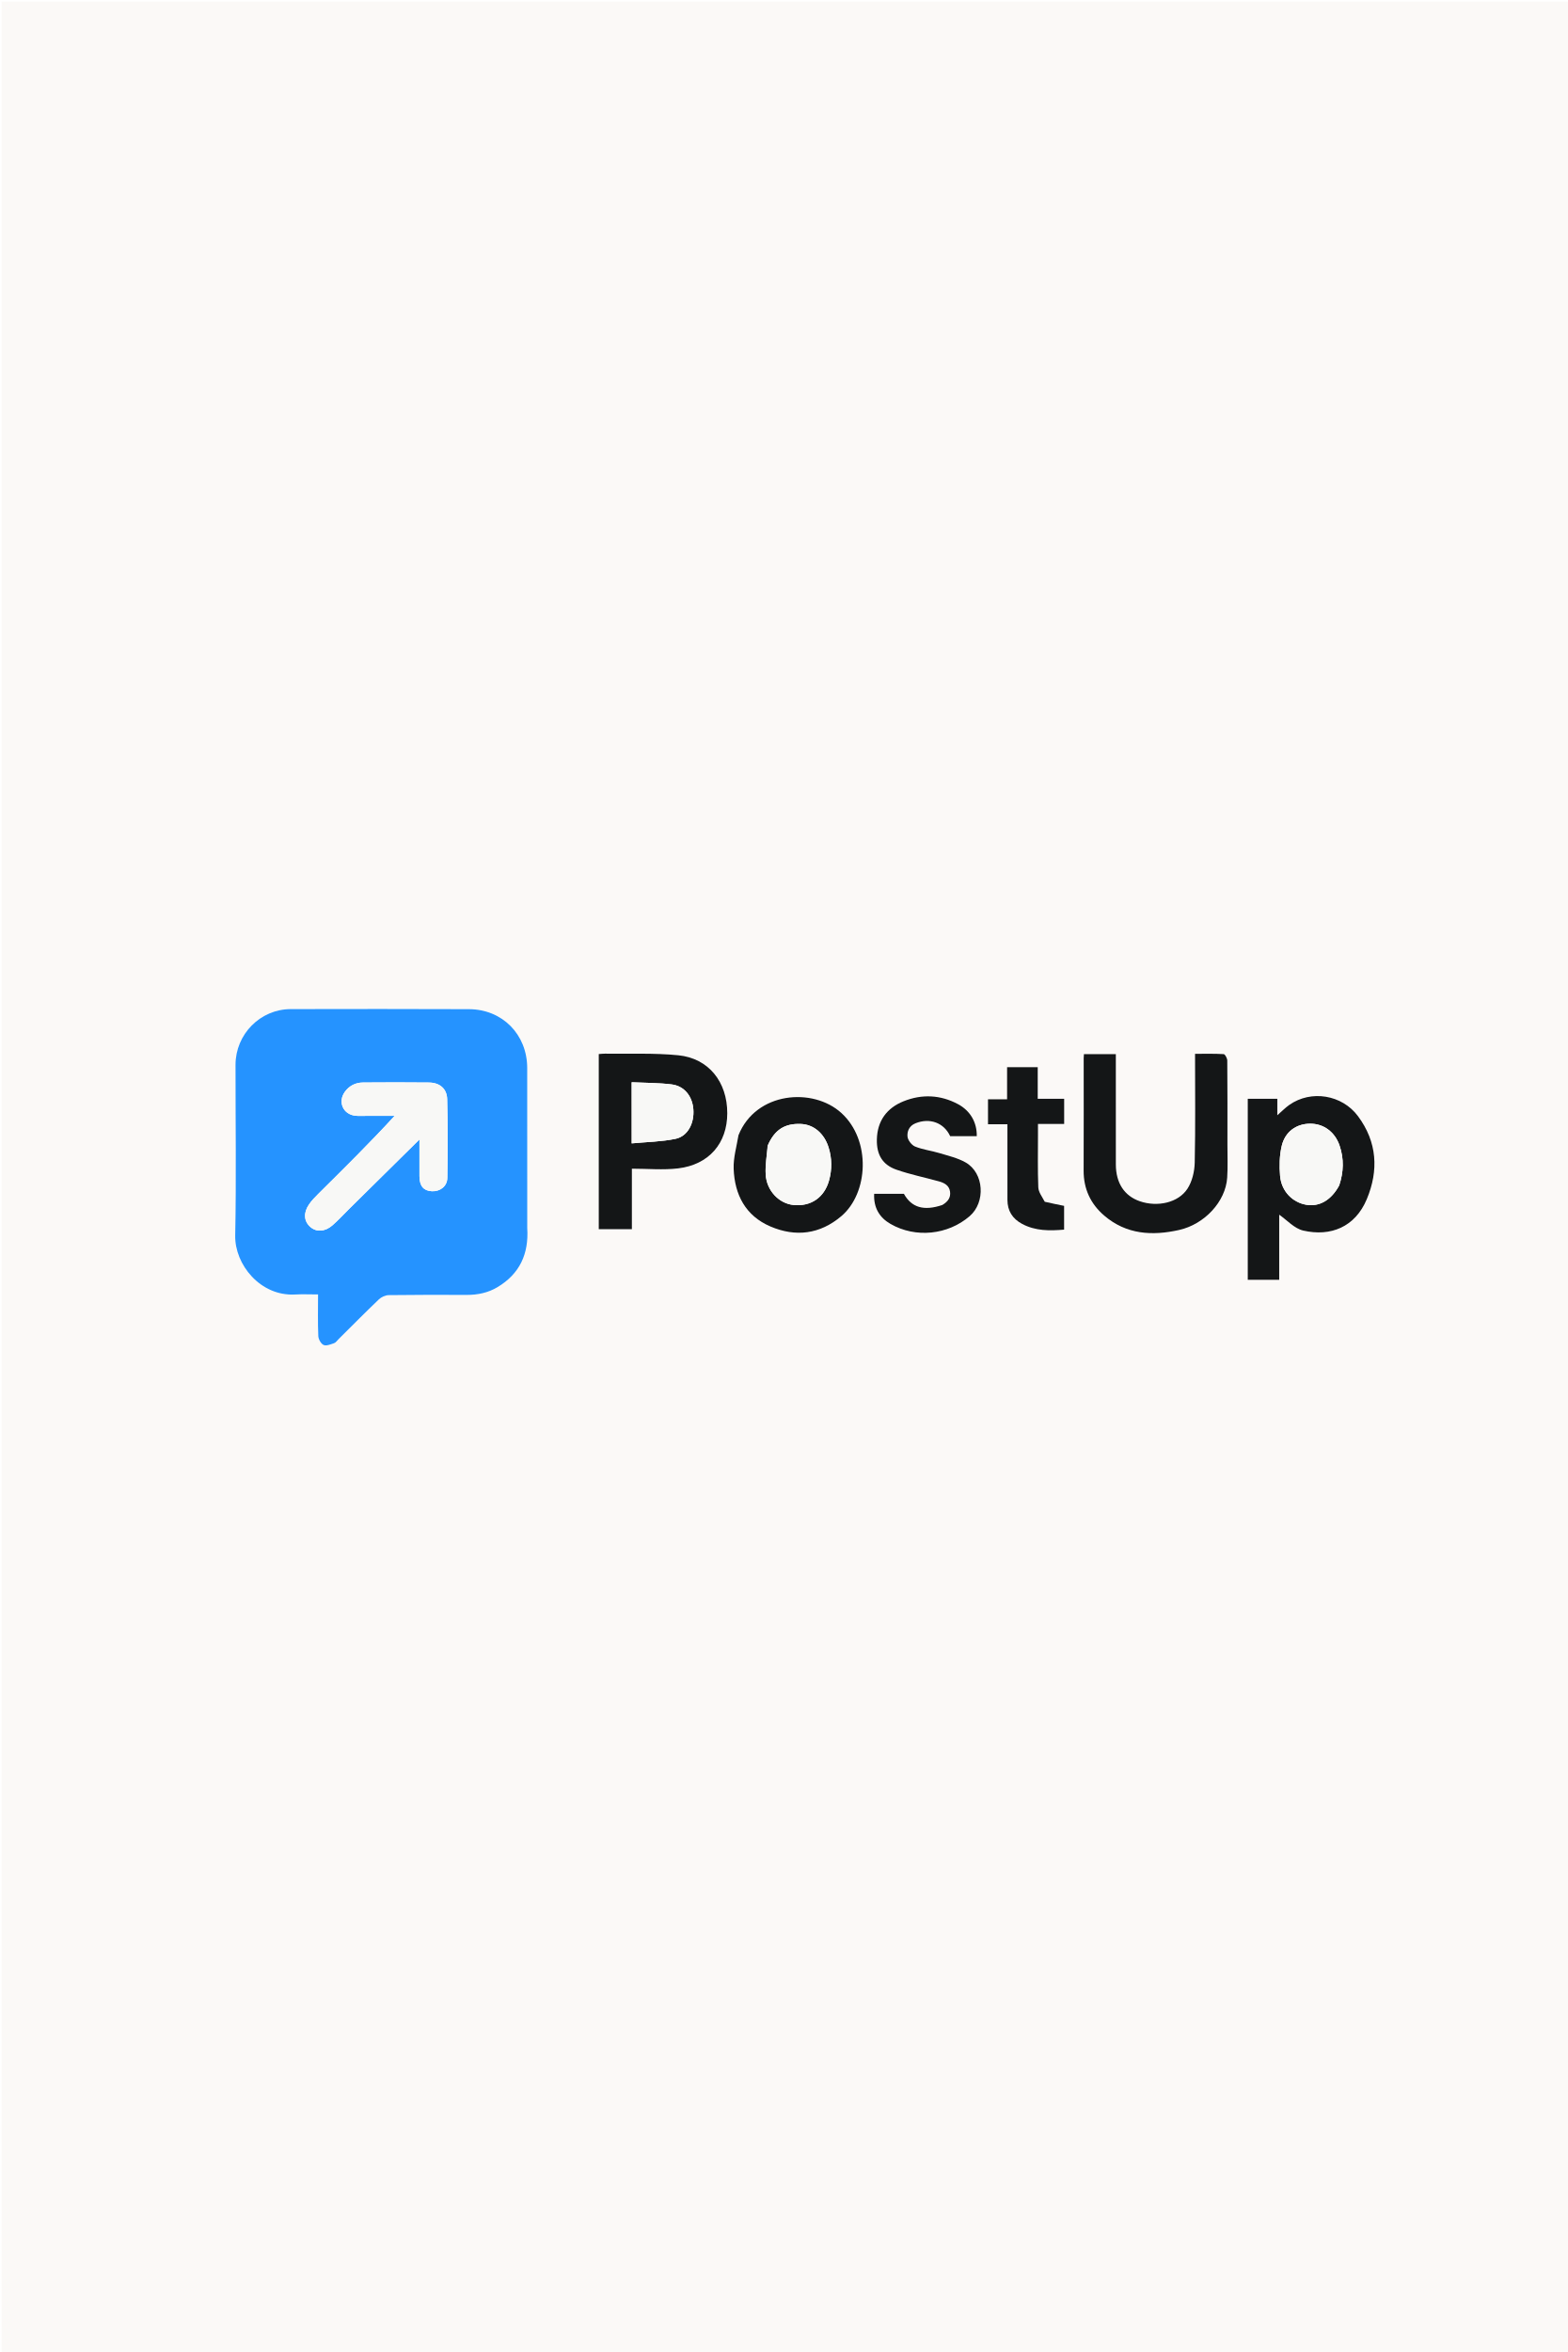
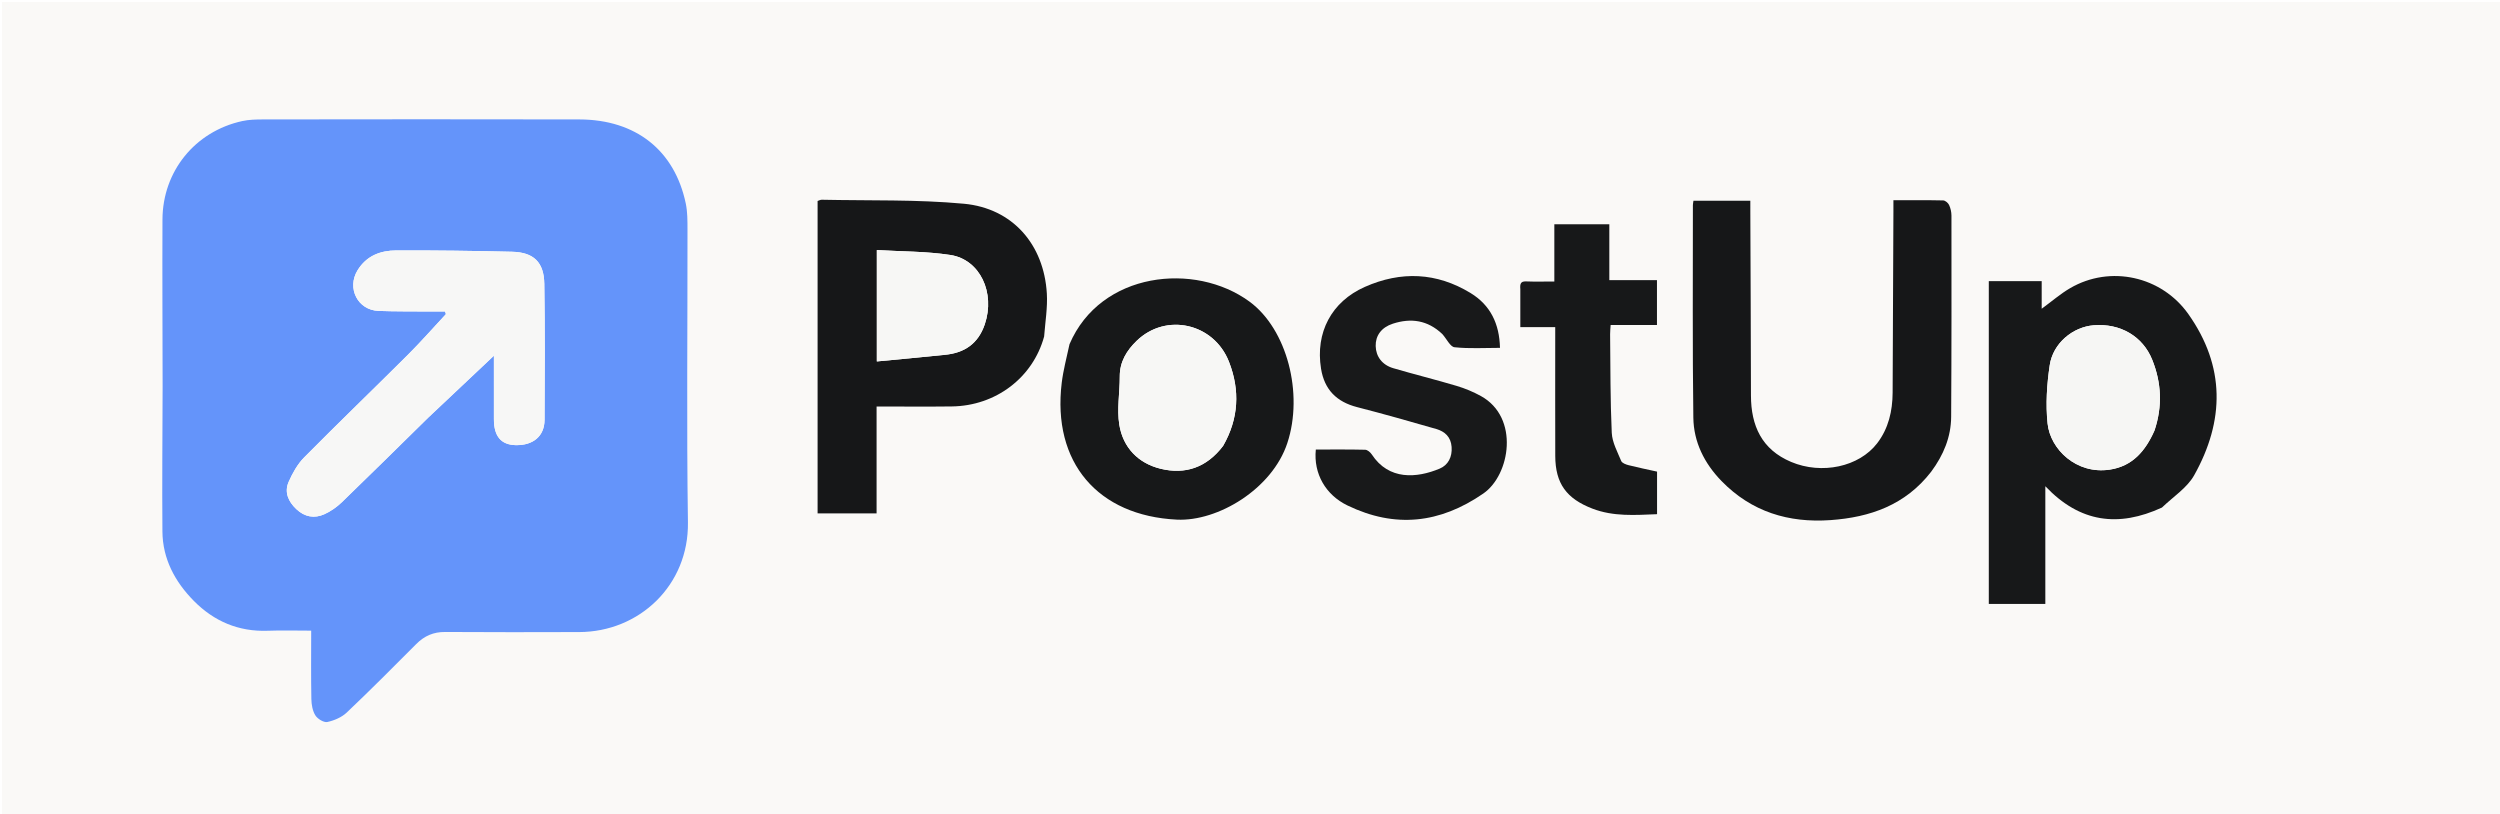
- <svg xmlns="http://www.w3.org/2000/svg" version="1.1" id="Layer_1" x="0px" y="0px" width="100%" viewBox="0 0 1024 1536" enable-background="new 0 0 1024 1536" xml:space="preserve">
-   <path fill="#FBF9F7" opacity="1" stroke="none" d=" M915,1537   C610,1537 305.5,1537 1,1537   C1,1025 1,513 1,1   C342.333,1 683.667,1 1025,1   C1025,513 1025,1025 1025,1537   C988.5,1537 952,1537 915,1537  M344.387,801.44   C344.387,766.792 344.416,732.143 344.376,697.494   C344.351,675.606 328.168,659.128 306.344,659.05   C267.531,658.912 228.717,658.901 189.904,659.004   C169.975,659.057 153.86,675.432 153.841,695.389   C153.807,732.537 154.381,769.695 153.633,806.828   C153.249,825.861 170.121,846.631 192.682,845.39   C197.581,845.121 202.509,845.351 207.749,845.351   C207.749,854.937 207.53,863.743 207.909,872.524   C207.998,874.604 209.652,877.587 211.385,878.355   C213.162,879.143 215.993,877.946 218.213,877.184   C219.361,876.789 220.209,875.476 221.154,874.539   C229.905,865.861 238.562,857.085 247.475,848.575   C249.071,847.05 251.7,845.836 253.871,845.805   C270.859,845.565 287.851,845.601 304.842,845.657   C311.992,845.68 318.773,844.289 324.914,840.616   C339.354,831.981 345.506,819.028 344.387,801.44  M728.855,709.5   C728.855,702.553 728.855,695.605 728.855,688.403   C721.674,688.403 714.946,688.403 708.017,688.403   C707.951,689.395 707.852,690.196 707.851,690.998   C707.846,715.488 707.932,739.978 707.817,764.468   C707.761,776.423 712.378,786.244 721.265,793.858   C735.679,806.206 752.533,807.213 770.175,803.256   C786.821,799.523 800.565,784.727 801.594,769.083   C802.062,761.949 801.748,754.763 801.752,747.6   C801.763,729.274 801.808,710.948 801.646,692.624   C801.633,691.146 800.206,688.459 799.313,688.406   C793.086,688.034 786.827,688.209 780.596,688.209   C780.596,712.303 780.896,735.797 780.381,759.274   C780.255,765.04 778.722,771.565 775.633,776.307   C769.632,785.52 755.981,788.423 744.548,784.496   C734.435,781.022 728.891,772.592 728.866,760.48   C728.831,743.82 728.857,727.16 728.855,709.5  M815.029,752.5   C815.029,780.254 815.029,808.008 815.029,835.779   C822.238,835.779 828.834,835.779 835.573,835.779   C835.573,821.08 835.573,806.603 835.573,793.277   C840.512,796.672 845.396,802.289 851.263,803.64   C869.081,807.741 885.171,801.408 892.815,783.051   C900.591,764.377 899.625,745.852 887.01,728.9   C876.638,714.963 856.45,711.533 842.141,721.589   C839.491,723.451 837.201,725.826 834.337,728.32   C834.337,724.531 834.337,721.21 834.337,717.587   C827.903,717.587 821.696,717.587 815.028,717.587   C815.028,728.938 815.028,740.219 815.029,752.5  M391.108,792.475   C391.108,795.911 391.108,799.347 391.108,802.741   C398.556,802.741 405.456,802.741 412.742,802.741   C412.742,789.745 412.742,777.035 412.742,763.226   C423.081,763.226 433.149,764.2 442.959,763.022   C463.108,760.603 475.033,746.601 475.048,727.023   C475.064,706.589 462.891,691.129 443.059,689.152   C427.226,687.574 411.158,688.349 395.193,688.105   C393.924,688.086 392.652,688.258 391.108,688.36   C391.108,722.943 391.108,757.212 391.108,792.475  M482.18,741.713   C481.12,748.896 478.961,756.119 479.219,763.255   C479.831,780.186 486.957,793.983 503.176,800.941   C519.73,808.042 535.654,806.05 549.605,794.182   C567.193,779.221 569.169,744.723 549.599,726.869   C531.029,709.927 493.755,712.915 482.18,741.713  M615.102,787.08   C603.376,791.022 595.378,788.563 590.412,779.62   C583.92,779.62 577.521,779.62 570.993,779.62   C570.549,788.657 574.416,795.133 581.667,799.299   C598.046,808.711 619.113,806.503 633.336,794.266   C643.934,785.149 642.808,766.033 630.76,759.165   C625.543,756.192 619.38,754.795 613.543,753.022   C608.315,751.434 602.743,750.806 597.729,748.759   C595.472,747.838 592.993,744.605 592.777,742.225   C592.467,738.806 593.899,735.226 597.978,733.582   C607.286,729.831 616.54,733.171 620.636,741.975   C626.444,741.975 632.233,741.975 638.016,741.975   C638.196,733.098 633.873,725.445 625.823,721.112   C614.3,714.909 602.136,714.393 590.183,719.204   C579.288,723.588 573.028,731.966 572.759,744.144   C572.542,753.965 576.338,760.663 585.552,763.876   C594.594,767.03 604.066,768.939 613.316,771.513   C616.782,772.478 619.952,774.099 620.553,778.172   C621.136,782.122 619.104,784.823 615.102,787.08  M682.066,784.621   C680.722,781.571 678.348,778.563 678.219,775.463   C677.745,763.997 678.012,752.5 678.002,741.014   C677.999,738.772 678.001,736.53 678.001,733.99   C684.163,733.99 689.59,733.99 695.105,733.99   C695.105,728.433 695.105,723.19 695.105,717.565   C689.304,717.565 683.757,717.565 677.836,717.565   C677.836,710.447 677.836,703.713 677.836,696.948   C670.998,696.948 664.558,696.948 657.823,696.948   C657.823,703.93 657.823,710.708 657.823,717.911   C653.457,717.911 649.38,717.911 645.356,717.911   C645.356,723.459 645.356,728.571 645.356,734.207   C649.596,734.207 653.646,734.207 658.04,734.207   C658.04,751.024 658.024,767.313 658.047,783.602   C658.057,790.746 661.331,795.914 667.619,799.278   C676.381,803.965 685.691,803.838 695.066,803.026   C695.066,797.305 695.066,792.051 695.066,787.506   C690.699,786.619 686.73,785.813 682.066,784.621  z" />
-   <path fill="#2593FF" opacity="1" stroke="none" d=" M344.392,801.928   C345.506,819.028 339.354,831.981 324.914,840.616   C318.773,844.289 311.992,845.68 304.842,845.657   C287.851,845.601 270.859,845.565 253.871,845.805   C251.7,845.836 249.071,847.05 247.475,848.575   C238.562,857.085 229.905,865.861 221.154,874.539   C220.209,875.476 219.361,876.789 218.213,877.184   C215.993,877.946 213.162,879.143 211.385,878.355   C209.652,877.587 207.998,874.604 207.909,872.524   C207.53,863.743 207.749,854.937 207.749,845.351   C202.509,845.351 197.581,845.121 192.682,845.39   C170.121,846.631 153.249,825.861 153.633,806.828   C154.381,769.695 153.807,732.537 153.841,695.389   C153.86,675.432 169.975,659.057 189.904,659.004   C228.717,658.901 267.531,658.912 306.344,659.05   C328.168,659.128 344.351,675.606 344.376,697.494   C344.416,732.143 344.387,766.792 344.392,801.928  M228.031,789.531   C243.213,774.536 258.396,759.54 273.976,744.153   C273.976,752.536 273.947,760.341 273.985,768.146   C274.015,774.521 276.64,777.661 282.06,777.95   C287.392,778.234 292.1,774.796 292.197,769.248   C292.496,752.11 292.557,734.955 292.088,717.823   C291.898,710.889 287.174,707.037 280.183,706.951   C265.856,706.774 251.525,706.833 237.197,706.935   C232.27,706.97 228.126,709.023 225.211,713.086   C220.495,719.657 224.141,727.821 232.17,728.65   C234.48,728.888 236.831,728.73 239.164,728.732   C245.364,728.739 251.565,728.735 257.766,728.735   C241.435,746.506 224.604,763.102 207.821,779.745   C205.702,781.847 203.588,784.032 201.895,786.472   C198.036,792.035 198.466,797.557 202.728,801.298   C206.665,804.755 212.282,804.483 217.195,800.185   C220.824,797.01 224.099,793.43 228.031,789.531  z" />
-   <path fill="#141617" opacity="1" stroke="none" d=" M728.856,710   C728.857,727.16 728.831,743.82 728.866,760.48   C728.891,772.592 734.435,781.022 744.548,784.496   C755.981,788.423 769.632,785.52 775.633,776.307   C778.722,771.565 780.255,765.04 780.381,759.274   C780.896,735.797 780.596,712.303 780.596,688.209   C786.827,688.209 793.086,688.034 799.313,688.406   C800.206,688.459 801.633,691.146 801.646,692.624   C801.808,710.948 801.763,729.274 801.752,747.6   C801.748,754.763 802.062,761.949 801.594,769.083   C800.565,784.727 786.821,799.523 770.175,803.256   C752.533,807.213 735.679,806.206 721.265,793.858   C712.378,786.244 707.761,776.423 707.817,764.468   C707.932,739.978 707.846,715.488 707.851,690.998   C707.852,690.196 707.951,689.395 708.017,688.403   C714.946,688.403 721.674,688.403 728.855,688.403   C728.855,695.605 728.855,702.553 728.856,710  z" />
-   <path fill="#141617" opacity="1" stroke="none" d=" M815.028,752   C815.028,740.219 815.028,728.938 815.028,717.587   C821.696,717.587 827.903,717.587 834.337,717.587   C834.337,721.21 834.337,724.531 834.337,728.32   C837.201,725.826 839.491,723.451 842.141,721.589   C856.45,711.533 876.638,714.963 887.01,728.9   C899.625,745.852 900.591,764.377 892.815,783.051   C885.171,801.408 869.081,807.741 851.263,803.64   C845.396,802.289 840.512,796.672 835.573,793.277   C835.573,806.603 835.573,821.08 835.573,835.779   C828.834,835.779 822.238,835.779 815.029,835.779   C815.029,808.008 815.029,780.254 815.028,752  M874.842,773.955   C877.694,765.348 877.945,756.71 874.982,748.089   C871.898,739.119 864.492,733.729 855.581,733.834   C846.748,733.938 839.393,739.042 837.206,748.373   C835.733,754.664 835.58,761.501 836.149,767.978   C837.028,777.975 844.229,785.247 853.262,786.793   C861.766,788.249 869.606,783.767 874.842,773.955  z" />
-   <path fill="#141617" opacity="1" stroke="none" d=" M391.108,791.977   C391.108,757.212 391.108,722.943 391.108,688.36   C392.652,688.258 393.924,688.086 395.193,688.105   C411.158,688.349 427.226,687.574 443.059,689.152   C462.891,691.129 475.064,706.589 475.048,727.023   C475.033,746.601 463.108,760.603 442.959,763.022   C433.149,764.2 423.081,763.226 412.742,763.226   C412.742,777.035 412.742,789.745 412.742,802.741   C405.456,802.741 398.556,802.741 391.108,802.741   C391.108,799.347 391.108,795.911 391.108,791.977  M412.616,729.499   C412.616,734.795 412.616,740.091 412.616,746.697   C422.525,745.75 432.092,745.635 441.281,743.714   C449.247,742.05 453.594,733.509 452.9,724.478   C452.239,715.875 447.025,709.229 438.712,708.185   C430.208,707.117 421.558,707.212 412.599,706.78   C412.599,714.571 412.599,721.535 412.616,729.499  z" />
-   <path fill="#141617" opacity="1" stroke="none" d=" M482.368,741.376   C493.755,712.915 531.029,709.927 549.599,726.869   C569.169,744.723 567.193,779.221 549.605,794.182   C535.654,806.05 519.73,808.042 503.176,800.941   C486.957,793.983 479.831,780.186 479.219,763.255   C478.961,756.119 481.12,748.896 482.368,741.376  M501.383,748.277   C500.918,754.514 499.789,760.788 500.137,766.98   C500.737,777.62 508.898,786.029 518.387,786.94   C529.683,788.024 538.409,782.054 541.515,770.951   C543.529,763.75 543.469,756.506 541.229,749.348   C538.346,740.137 531.477,734.363 523.127,734.016   C512.585,733.577 505.956,737.789 501.383,748.277  z" />
-   <path fill="#141617" opacity="1" stroke="none" d=" M615.491,786.938   C619.104,784.823 621.136,782.122 620.553,778.172   C619.952,774.099 616.782,772.478 613.316,771.513   C604.066,768.939 594.594,767.03 585.552,763.876   C576.338,760.663 572.542,753.965 572.759,744.144   C573.028,731.966 579.288,723.588 590.183,719.204   C602.136,714.393 614.3,714.909 625.823,721.112   C633.873,725.445 638.196,733.098 638.016,741.975   C632.233,741.975 626.444,741.975 620.636,741.975   C616.54,733.171 607.286,729.831 597.978,733.582   C593.899,735.226 592.467,738.806 592.777,742.225   C592.993,744.605 595.472,747.838 597.729,748.759   C602.743,750.806 608.315,751.434 613.543,753.022   C619.38,754.795 625.543,756.192 630.76,759.165   C642.808,766.033 643.934,785.149 633.336,794.266   C619.113,806.503 598.046,808.711 581.667,799.299   C574.416,795.133 570.549,788.657 570.993,779.62   C577.521,779.62 583.92,779.62 590.412,779.62   C595.378,788.563 603.376,791.022 615.491,786.938  z" />
-   <path fill="#141617" opacity="1" stroke="none" d=" M682.413,784.814   C686.73,785.813 690.699,786.619 695.066,787.506   C695.066,792.051 695.066,797.305 695.066,803.026   C685.691,803.838 676.381,803.965 667.619,799.278   C661.331,795.914 658.057,790.746 658.047,783.602   C658.024,767.313 658.04,751.024 658.04,734.207   C653.646,734.207 649.596,734.207 645.356,734.207   C645.356,728.571 645.356,723.459 645.356,717.911   C649.38,717.911 653.457,717.911 657.823,717.911   C657.823,710.708 657.823,703.93 657.823,696.948   C664.558,696.948 670.998,696.948 677.836,696.948   C677.836,703.713 677.836,710.447 677.836,717.565   C683.757,717.565 689.304,717.565 695.105,717.565   C695.105,723.19 695.105,728.433 695.105,733.99   C689.59,733.99 684.163,733.99 678.001,733.99   C678.001,736.53 677.999,738.772 678.002,741.014   C678.012,752.5 677.745,763.997 678.219,775.463   C678.348,778.563 680.722,781.571 682.413,784.814  z" />
-   <path fill="#F8F8F6" opacity="1" stroke="none" d=" M227.781,789.781   C224.099,793.43 220.824,797.01 217.195,800.185   C212.282,804.483 206.665,804.755 202.728,801.298   C198.466,797.557 198.036,792.035 201.895,786.472   C203.588,784.032 205.702,781.847 207.821,779.745   C224.604,763.102 241.435,746.506 257.766,728.735   C251.565,728.735 245.364,728.739 239.164,728.732   C236.831,728.73 234.48,728.888 232.17,728.65   C224.141,727.821 220.495,719.657 225.211,713.086   C228.126,709.023 232.27,706.97 237.197,706.935   C251.525,706.833 265.856,706.774 280.183,706.951   C287.174,707.037 291.898,710.889 292.088,717.823   C292.557,734.955 292.496,752.11 292.197,769.248   C292.1,774.796 287.392,778.234 282.06,777.95   C276.64,777.661 274.015,774.521 273.985,768.146   C273.947,760.341 273.976,752.536 273.976,744.153   C258.396,759.54 243.213,774.536 227.781,789.781  z" />
-   <path fill="#F8F8F6" opacity="1" stroke="none" d=" M874.67,774.305   C869.606,783.767 861.766,788.249 853.262,786.793   C844.229,785.247 837.028,777.975 836.149,767.978   C835.58,761.501 835.733,754.664 837.206,748.373   C839.393,739.042 846.748,733.938 855.581,733.834   C864.492,733.729 871.898,739.119 874.982,748.089   C877.945,756.71 877.694,765.348 874.67,774.305  z" />
-   <path fill="#F8F8F6" opacity="1" stroke="none" d=" M412.608,728.999   C412.599,721.535 412.599,714.571 412.599,706.78   C421.558,707.212 430.208,707.117 438.712,708.185   C447.025,709.229 452.239,715.875 452.9,724.478   C453.594,733.509 449.247,742.05 441.281,743.714   C432.092,745.635 422.525,745.75 412.616,746.697   C412.616,740.091 412.616,734.795 412.608,728.999  z" />
-   <path fill="#F8F8F6" opacity="1" stroke="none" d=" M501.577,747.931   C505.956,737.789 512.585,733.577 523.127,734.016   C531.477,734.363 538.346,740.137 541.229,749.348   C543.469,756.506 543.529,763.75 541.515,770.951   C538.409,782.054 529.683,788.024 518.387,786.94   C508.898,786.029 500.737,777.62 500.137,766.98   C499.789,760.788 500.918,754.514 501.577,747.931  z" />
+ <svg xmlns="http://www.w3.org/2000/svg" version="1.1" id="Layer_1" x="0px" y="0px" width="100%" viewBox="0 0 1230 400" enable-background="new 0 0 1230 400" xml:space="preserve">
+   <path fill="#FAF9F7" opacity="1" stroke="none" d=" M795,401   C530,401 265.5,401 1,401   C1,267.667 1,134.333 1,1   C411,1 821,1 1231,1   C1231,134.333 1231,267.666 1231,401   C1085.833,401 940.667,401 795,401  M80,190.5   C79.945,214.163 79.707,237.827 79.906,261.488   C80.02,275.016 86.108,286.282 95.394,295.675   C105.318,305.713 117.438,310.885 131.822,310.333   C138.754,310.067 145.705,310.287 153.1,310.287   C153.1,321.993 152.978,332.975 153.186,343.95   C153.238,346.682 153.765,349.764 155.17,351.995   C156.256,353.718 159.317,355.591 161.038,355.225   C164.434,354.504 168.123,352.924 170.613,350.562   C182.216,339.555 193.504,328.21 204.791,316.875   C208.783,312.866 213.284,310.894 219.033,310.934   C241.029,311.087 263.027,311.042 285.024,310.977   C314.46,310.889 338.913,288.037 338.467,256.999   C337.779,209.015 338.306,161.013 338.251,113.019   C338.246,108.704 338.278,104.279 337.4,100.093   C331.916,73.955 312.842,58.826 285.01,58.754   C233.183,58.62 181.356,58.702 129.529,58.753   C126.048,58.756 122.477,58.836 119.103,59.581   C95.925,64.696 80.03,84.272 79.928,108.01   C79.81,135.173 79.964,162.337 80,190.5  M950.348,231.815   C956.251,223.859 959.909,214.967 959.972,205.043   C960.184,172.06 960.141,139.076 960.119,106.093   C960.117,104.322 959.688,102.426 958.942,100.828   C958.472,99.822 957.056,98.627 956.041,98.604   C947.965,98.423 939.884,98.503 931.558,98.503   C931.558,100.629 931.565,102.441 931.557,104.253   C931.433,133.907 931.327,163.56 931.169,193.214   C931.121,202.24 929.133,210.832 923.576,218.076   C914.645,229.719 896.303,233.607 881.253,227.272   C866.777,221.178 861.488,209.486 861.471,194.528   C861.436,164.373 861.273,134.218 861.165,104.063   C861.158,102.31 861.164,100.558 861.164,98.777   C851.405,98.777 842.308,98.777 833.173,98.777   C833.055,99.701 832.897,100.358 832.898,101.014   C832.914,135.833 832.669,170.656 833.122,205.47   C833.278,217.488 838.531,227.976 846.994,236.673   C861.731,251.82 879.984,257.355 900.607,255.896   C920.055,254.52 937.435,248.517 950.348,231.815  M1064.001,249.538   C1069.273,244.341 1076.079,240.003 1079.55,233.799   C1094.511,207.057 1094.911,180.308 1076.661,154.511   C1063.513,135.927 1038.347,130.267 1018.582,141.726   C1013.83,144.481 1009.619,148.168 1004.515,151.897   C1004.515,146.909 1004.515,142.657 1004.515,138.326   C995.514,138.326 986.973,138.326 978.487,138.326   C978.487,191.504 978.487,244.352 978.487,297.132   C987.856,297.132 996.899,297.132 1006.306,297.132   C1006.306,278.044 1006.306,259.327 1006.306,239.228   C1023.356,257.249 1042.381,259.526 1064.001,249.538  M513.829,165.17   C514.279,158.248 515.453,151.283 515.049,144.41   C513.632,120.31 498.222,102.461 474.201,100.231   C451.058,98.081 427.649,98.78 404.355,98.269   C403.616,98.252 402.866,98.693 402.254,98.879   C402.254,150.262 402.254,201.344 402.254,252.588   C411.918,252.588 421.325,252.588 431.282,252.588   C431.282,234.97 431.282,217.588 431.282,200   C443.981,200 456.133,200.127 468.282,199.972   C489.862,199.697 508.176,185.868 513.829,165.17  M526.051,169.723   C524.801,175.919 523.13,182.064 522.369,188.319   C517.591,227.582 540.164,253.793 579.059,255.664   C599.098,256.628 625.892,240.656 633.372,217.983   C641.409,193.62 633.247,161.973 614.767,148.402   C587.941,128.703 541.44,133.64 526.051,169.723  M709.894,164.626   C711.795,166.8 713.521,170.627 715.627,170.848   C722.98,171.621 730.465,171.147 737.997,171.147   C737.712,159.257 733.277,150.134 723.559,144.198   C706.827,133.976 689.287,133.277 671.507,141.148   C655.058,148.429 647.096,163.651 649.947,181.384   C651.6,191.67 657.563,197.705 667.69,200.305   C680.73,203.654 693.688,207.333 706.625,211.065   C710.886,212.294 713.838,214.987 714.19,219.898   C714.543,224.824 712.501,228.814 708.304,230.567   C697.093,235.25 683.324,236.404 674.934,223.601   C674.235,222.534 672.791,221.301 671.665,221.274   C663.554,221.075 655.435,221.167 647.379,221.167   C646.177,233.069 652.23,243.514 662.976,248.698   C686.417,260.007 708.404,257.555 729.786,242.82   C743.063,233.671 747.664,205.36 728.617,194.859   C724.864,192.79 720.81,191.095 716.703,189.87   C706.353,186.785 695.856,184.194 685.492,181.15   C679.98,179.531 676.961,175.376 676.839,170.252   C676.718,165.137 679.657,161.072 685.293,159.251   C694.166,156.382 702.361,157.461 709.894,164.626  M747.997,142.752   C747.997,148.682 747.997,154.612 747.997,160.96   C754.03,160.96 759.447,160.96 765.168,160.96   C765.168,163.015 765.168,164.653 765.168,166.291   C765.168,185.619 765.121,204.947 765.184,224.275   C765.228,237.916 770.718,245.349 783.515,250.263   C793.838,254.227 804.416,253.414 815.271,252.983   C815.271,245.944 815.271,239.166 815.271,232.031   C810.619,230.999 805.906,230.045 801.251,228.865   C799.92,228.528 798.056,227.827 797.634,226.8   C795.776,222.282 793.204,217.638 792.987,212.942   C792.238,196.809 792.362,180.634 792.178,164.475   C792.162,163.059 792.334,161.64 792.438,159.897   C800.337,159.897 807.759,159.897 815.227,159.897   C815.227,152.435 815.227,145.336 815.227,137.814   C807.369,137.814 799.783,137.814 791.79,137.814   C791.79,128.317 791.79,119.241 791.79,110.323   C782.629,110.323 773.892,110.323 764.732,110.323   C764.732,119.88 764.732,129.116 764.732,138.499   C759.804,138.499 755.303,138.635 750.816,138.449   C748.108,138.336 747.78,139.728 747.997,142.752  z" />
+   <path fill="#6494FA" opacity="1" stroke="none" d=" M80,190   C79.964,162.337 79.81,135.173 79.928,108.01   C80.03,84.272 95.925,64.696 119.103,59.581   C122.477,58.836 126.048,58.756 129.529,58.753   C181.356,58.702 233.183,58.62 285.01,58.754   C312.842,58.826 331.916,73.955 337.4,100.093   C338.278,104.279 338.246,108.704 338.251,113.019   C338.306,161.013 337.779,209.015 338.467,256.999   C338.913,288.037 314.46,310.889 285.024,310.977   C263.027,311.042 241.029,311.087 219.033,310.934   C213.284,310.894 208.783,312.866 204.791,316.875   C193.504,328.21 182.216,339.555 170.613,350.562   C168.123,352.924 164.434,354.504 161.038,355.225   C159.317,355.591 156.256,353.718 155.17,351.995   C153.765,349.764 153.238,346.682 153.186,343.95   C152.978,332.975 153.1,321.993 153.1,310.287   C145.705,310.287 138.754,310.067 131.822,310.333   C117.438,310.885 105.318,305.713 95.394,295.675   C86.108,286.282 80.02,275.016 79.906,261.488   C79.707,237.827 79.945,214.163 80,190  M210.83,205.333   C221.378,195.389 231.926,185.445 242.998,175.006   C242.998,186.001 242.99,196.151 243.001,206.301   C243.01,214.64 246.523,218.822 253.637,219.001   C262.231,219.217 267.863,214.638 267.916,206.63   C268.064,184.298 268.136,161.96 267.796,139.632   C267.634,129.008 262.569,124.128 251.944,123.869   C232.958,123.406 213.962,123.153 194.972,123.216   C187.223,123.242 180.338,125.783 175.909,132.998   C170.535,141.749 175.969,152.586 186.259,152.968   C194.249,153.264 202.254,153.179 210.252,153.248   C213.155,153.273 216.058,153.252 218.961,153.252   C219.105,153.686 219.248,154.121 219.392,154.556   C213.188,161.216 207.183,168.076 200.743,174.499   C183.777,191.418 166.503,208.029 149.647,225.056   C146.375,228.362 143.923,232.765 142.026,237.073   C139.776,242.184 141.858,246.762 145.809,250.503   C149.886,254.363 154.677,255.225 159.625,252.977   C162.734,251.564 165.715,249.481 168.178,247.102   C182.321,233.443 196.293,219.604 210.83,205.333  z" />
+   <path fill="#161718" opacity="1" stroke="none" d=" M950.128,232.098   C937.435,248.517 920.055,254.52 900.607,255.896   C879.984,257.355 861.731,251.82 846.994,236.673   C838.531,227.976 833.278,217.488 833.122,205.47   C832.669,170.656 832.914,135.833 832.898,101.014   C832.897,100.358 833.055,99.701 833.173,98.777   C842.308,98.777 851.405,98.777 861.164,98.777   C861.164,100.558 861.158,102.31 861.165,104.063   C861.273,134.218 861.436,164.373 861.471,194.528   C861.488,209.486 866.777,221.178 881.253,227.272   C896.303,233.607 914.645,229.719 923.576,218.076   C929.133,210.832 931.121,202.24 931.169,193.214   C931.327,163.56 931.433,133.907 931.557,104.253   C931.565,102.441 931.558,100.629 931.558,98.503   C939.884,98.503 947.965,98.423 956.041,98.604   C957.056,98.627 958.472,99.822 958.942,100.828   C959.688,102.426 960.117,104.322 960.119,106.093   C960.141,139.076 960.184,172.06 959.972,205.043   C959.909,214.967 956.251,223.859 950.128,232.098  z" />
+   <path fill="#171819" opacity="1" stroke="none" d=" M1063.678,249.716   C1042.381,259.526 1023.356,257.249 1006.306,239.228   C1006.306,259.327 1006.306,278.044 1006.306,297.132   C996.899,297.132 987.856,297.132 978.487,297.132   C978.487,244.352 978.487,191.504 978.487,138.326   C986.973,138.326 995.514,138.326 1004.515,138.326   C1004.515,142.657 1004.515,146.909 1004.515,151.897   C1009.619,148.168 1013.83,144.481 1018.582,141.726   C1038.347,130.267 1063.513,135.927 1076.661,154.511   C1094.911,180.308 1094.511,207.057 1079.55,233.799   C1076.079,240.003 1069.273,244.341 1063.678,249.716  M1060.073,211.497   C1063.989,199.848 1063.443,188.303 1058.889,176.995   C1054.224,165.409 1043.125,158.996 1030.135,160.037   C1019.825,160.862 1010.096,168.823 1008.467,179.671   C1007.052,189.094 1006.423,198.912 1007.407,208.351   C1008.733,221.064 1021.592,233.499 1037.951,231.063   C1049.134,229.399 1055.547,221.958 1060.073,211.497  z" />
+   <path fill="#161718" opacity="1" stroke="none" d=" M513.713,165.564   C508.176,185.868 489.862,199.697 468.282,199.972   C456.133,200.127 443.981,200 431.282,200   C431.282,217.588 431.282,234.97 431.282,252.588   C421.325,252.588 411.918,252.588 402.254,252.588   C402.254,201.344 402.254,150.262 402.254,98.879   C402.866,98.693 403.616,98.252 404.355,98.269   C427.649,98.78 451.058,98.081 474.201,100.231   C498.222,102.461 513.632,120.31 515.049,144.41   C515.453,151.283 514.279,158.248 513.713,165.564  M464.921,174.521   C474.638,173.695 481.33,168.958 484.518,159.543   C489.761,144.06 482.205,127.714 467.596,125.458   C455.708,123.622 443.514,123.765 431.4,123.028   C431.4,141.665 431.4,159.66 431.4,177.83   C442.57,176.778 453.324,175.766 464.921,174.521  z" />
+   <path fill="#171819" opacity="1" stroke="none" d=" M526.194,169.359   C541.44,133.64 587.941,128.703 614.767,148.402   C633.247,161.973 641.409,193.62 633.372,217.983   C625.892,240.656 599.098,256.628 579.059,255.664   C540.164,253.793 517.591,227.582 522.369,188.319   C523.13,182.064 524.801,175.919 526.194,169.359  M601.878,219.231   C609.467,205.954 610.138,192.044 604.676,178.043   C597.237,158.974 573.674,153.708 559.219,167.712   C554.373,172.407 550.895,177.959 550.922,185.204   C550.953,193.154 549.444,201.296 550.705,209.012   C552.526,220.155 559.96,227.917 571.003,230.621   C583.129,233.59 593.654,230.06 601.878,219.231  z" />
+   <path fill="#18191A" opacity="1" stroke="none" d=" M709.633,164.369   C702.361,157.461 694.166,156.382 685.293,159.251   C679.657,161.072 676.718,165.137 676.839,170.252   C676.961,175.376 679.98,179.531 685.492,181.15   C695.856,184.194 706.353,186.785 716.703,189.87   C720.81,191.095 724.864,192.79 728.617,194.859   C747.664,205.36 743.063,233.671 729.786,242.82   C708.404,257.555 686.417,260.007 662.976,248.698   C652.23,243.514 646.177,233.069 647.379,221.167   C655.435,221.167 663.554,221.075 671.665,221.274   C672.791,221.301 674.235,222.534 674.934,223.601   C683.324,236.404 697.093,235.25 708.304,230.567   C712.501,228.814 714.543,224.824 714.19,219.898   C713.838,214.987 710.886,212.294 706.625,211.065   C693.688,207.333 680.73,203.654 667.69,200.305   C657.563,197.705 651.6,191.67 649.947,181.384   C647.096,163.651 655.058,148.429 671.507,141.148   C689.287,133.277 706.827,133.976 723.559,144.198   C733.277,150.134 737.712,159.257 737.997,171.147   C730.465,171.147 722.98,171.621 715.627,170.848   C713.521,170.627 711.795,166.8 709.633,164.369  z" />
+   <path fill="#171819" opacity="1" stroke="none" d=" M747.997,142.283   C747.78,139.728 748.108,138.336 750.816,138.449   C755.303,138.635 759.804,138.499 764.732,138.499   C764.732,129.116 764.732,119.88 764.732,110.323   C773.892,110.323 782.629,110.323 791.79,110.323   C791.79,119.241 791.79,128.317 791.79,137.814   C799.783,137.814 807.369,137.814 815.227,137.814   C815.227,145.336 815.227,152.435 815.227,159.897   C807.759,159.897 800.337,159.897 792.438,159.897   C792.334,161.64 792.162,163.059 792.178,164.475   C792.362,180.634 792.238,196.809 792.987,212.942   C793.204,217.638 795.776,222.282 797.634,226.8   C798.056,227.827 799.92,228.528 801.251,228.865   C805.906,230.045 810.619,230.999 815.271,232.031   C815.271,239.166 815.271,245.944 815.271,252.983   C804.416,253.414 793.838,254.227 783.515,250.263   C770.718,245.349 765.228,237.916 765.184,224.275   C765.121,204.947 765.168,185.619 765.168,166.291   C765.168,164.653 765.168,163.015 765.168,160.96   C759.447,160.96 754.03,160.96 747.997,160.96   C747.997,154.612 747.997,148.682 747.997,142.283  z" />
+   <path fill="#F7F7F6" opacity="1" stroke="none" d=" M210.577,205.58   C196.293,219.604 182.321,233.443 168.178,247.102   C165.715,249.481 162.734,251.564 159.625,252.977   C154.677,255.225 149.886,254.363 145.809,250.503   C141.858,246.762 139.776,242.184 142.026,237.073   C143.923,232.765 146.375,228.362 149.647,225.056   C166.503,208.029 183.777,191.418 200.743,174.499   C207.183,168.076 213.188,161.216 219.392,154.556   C219.248,154.121 219.105,153.686 218.961,153.252   C216.058,153.252 213.155,153.273 210.252,153.248   C202.254,153.179 194.249,153.264 186.259,152.968   C175.969,152.586 170.535,141.749 175.909,132.998   C180.338,125.783 187.223,123.242 194.972,123.216   C213.962,123.153 232.958,123.406 251.944,123.869   C262.569,124.128 267.634,129.008 267.796,139.632   C268.136,161.96 268.064,184.298 267.916,206.63   C267.863,214.638 262.231,219.217 253.637,219.001   C246.523,218.822 243.01,214.64 243.001,206.301   C242.99,196.151 242.998,186.001 242.998,175.006   C231.926,185.445 221.378,195.389 210.577,205.58  z" />
+   <path fill="#F6F6F4" opacity="1" stroke="none" d=" M1060.026,211.889   C1055.547,221.958 1049.134,229.399 1037.951,231.063   C1021.592,233.499 1008.733,221.064 1007.407,208.351   C1006.423,198.912 1007.052,189.094 1008.467,179.671   C1010.096,168.823 1019.825,160.862 1030.135,160.037   C1043.125,158.996 1054.224,165.409 1058.889,176.995   C1063.443,188.303 1063.989,199.848 1060.026,211.889  z" />
+   <path fill="#F7F7F5" opacity="1" stroke="none" d=" M464.5,174.638   C453.324,175.766 442.57,176.778 431.4,177.83   C431.4,159.66 431.4,141.665 431.4,123.028   C443.514,123.765 455.708,123.622 467.596,125.458   C482.205,127.714 489.761,144.06 484.518,159.543   C481.33,168.958 474.638,173.695 464.5,174.638  z" />
+   <path fill="#F7F7F5" opacity="1" stroke="none" d=" M601.661,219.524   C593.654,230.06 583.129,233.59 571.003,230.621   C559.96,227.917 552.526,220.155 550.705,209.012   C549.444,201.296 550.953,193.154 550.922,185.204   C550.895,177.959 554.373,172.407 559.219,167.712   C573.674,153.708 597.237,158.974 604.676,178.043   C610.138,192.044 609.467,205.954 601.661,219.524  z" />
</svg>
